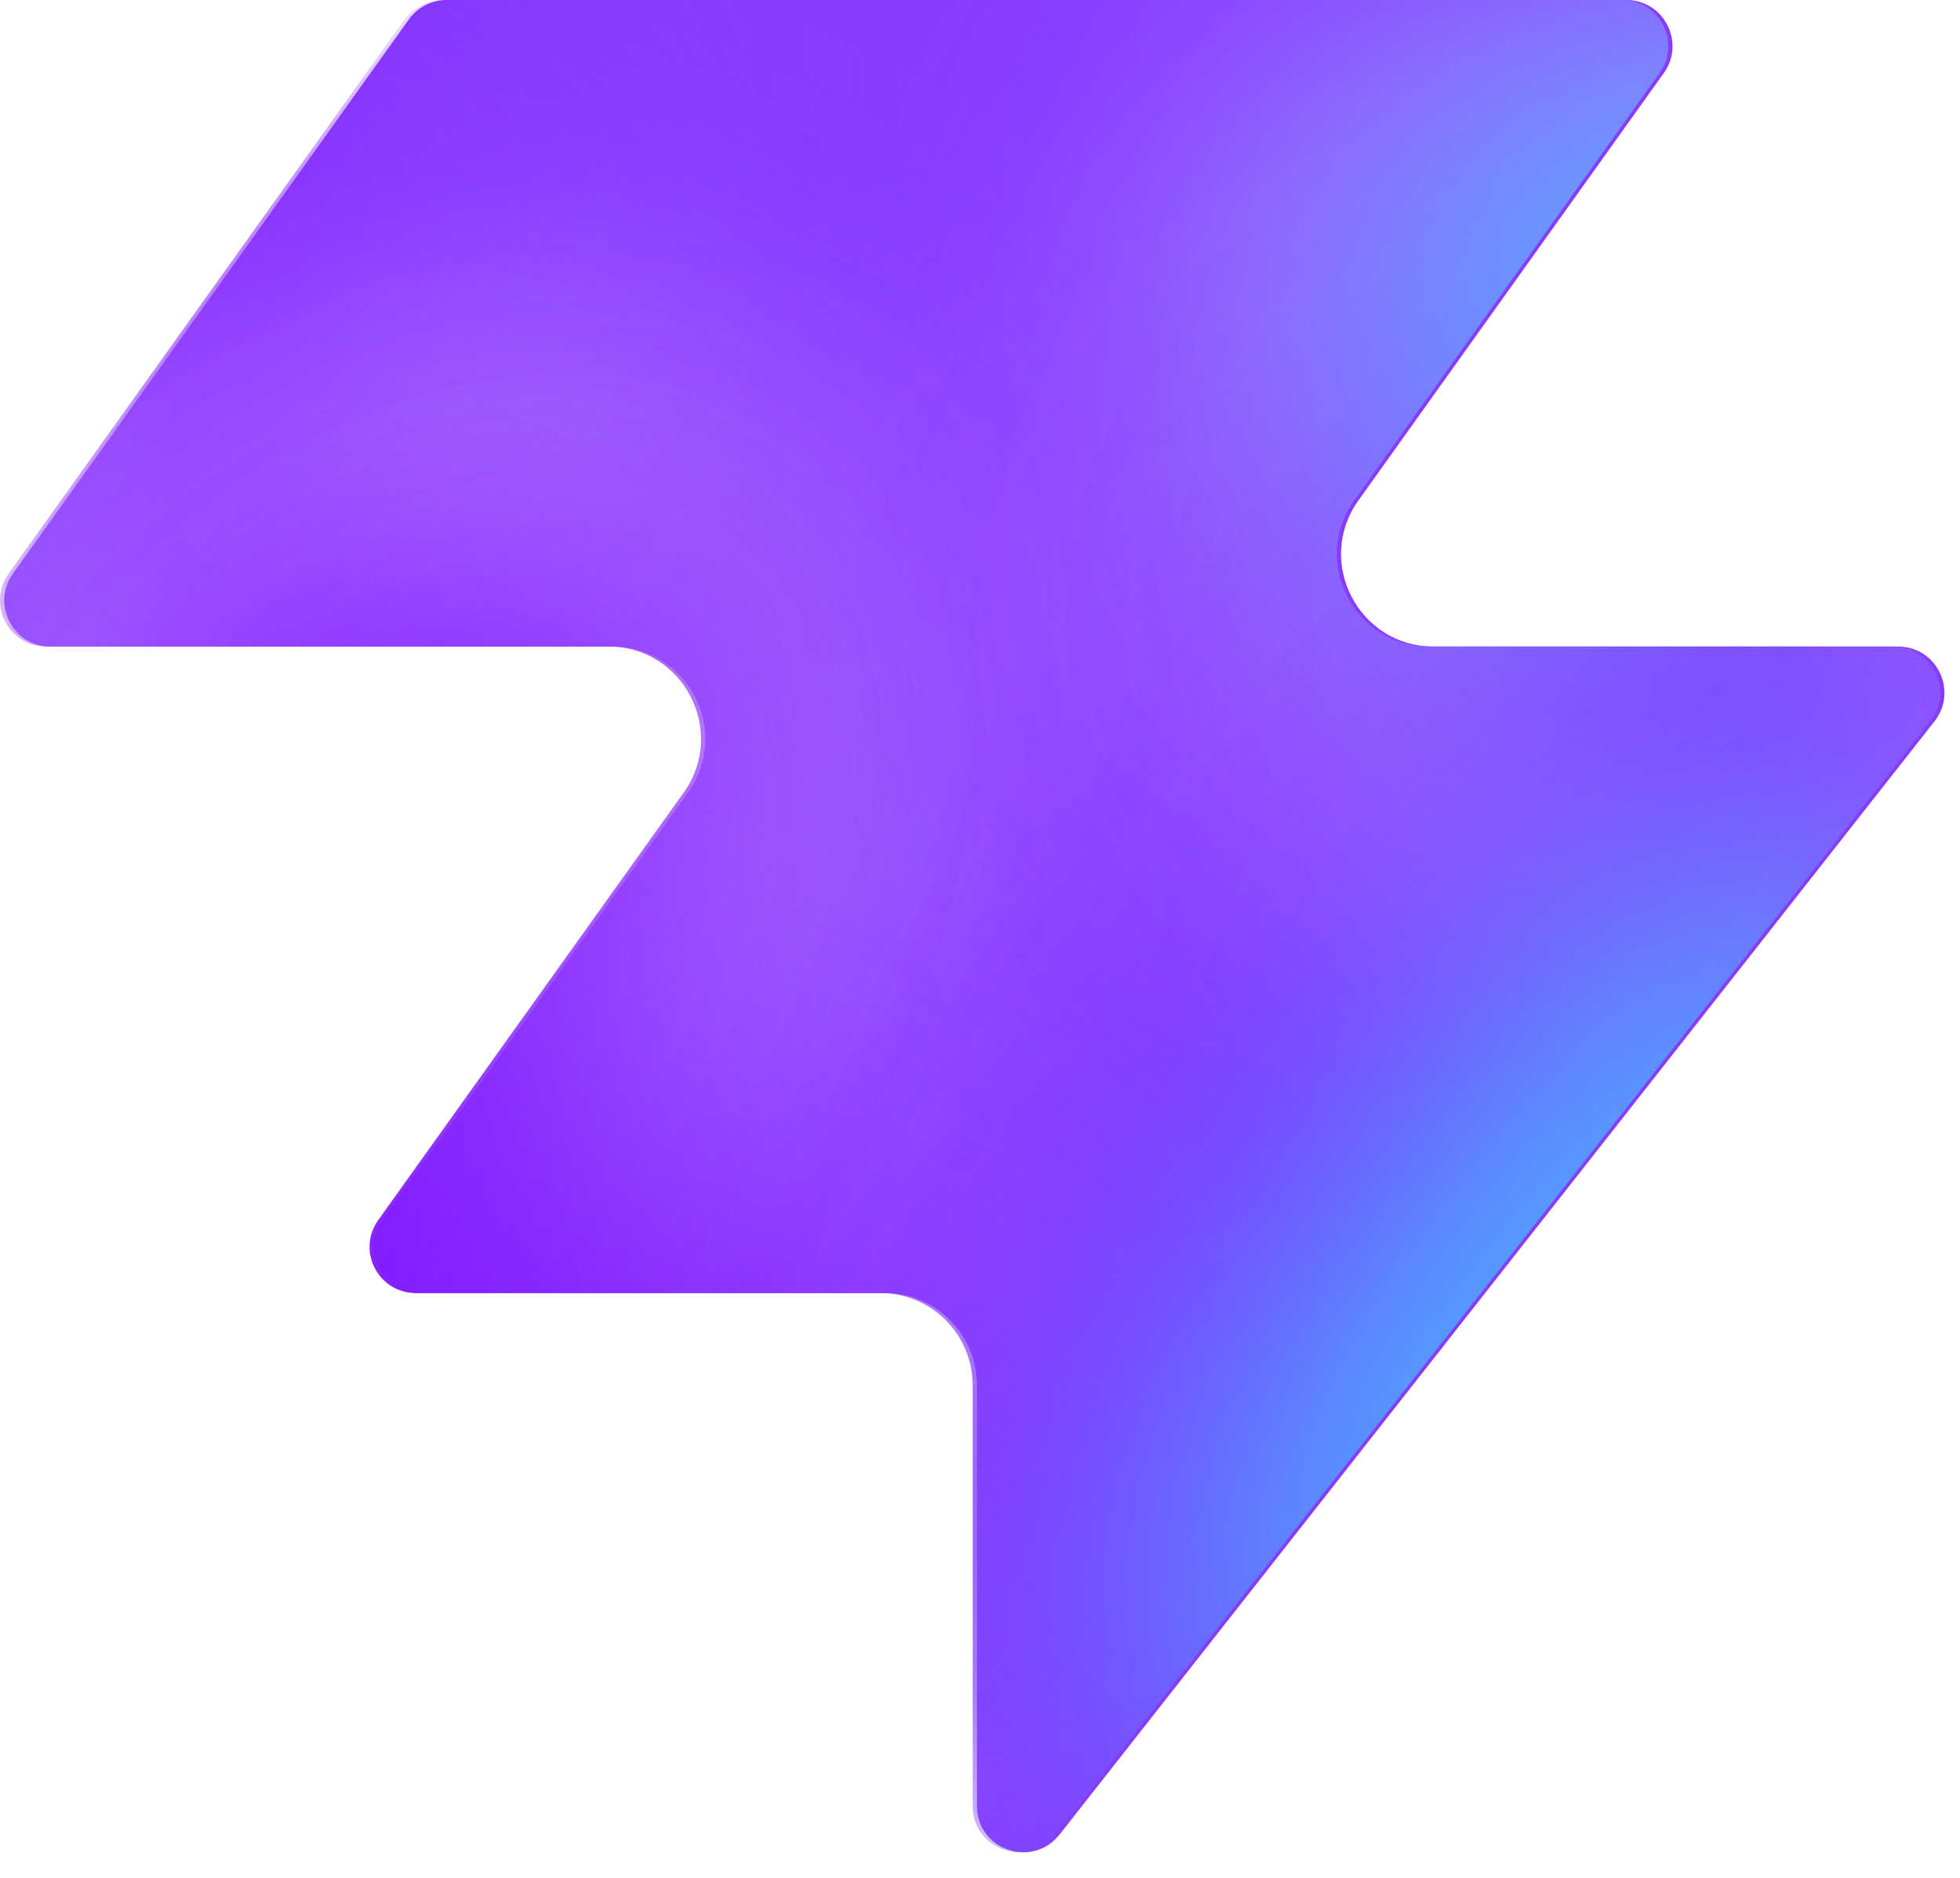
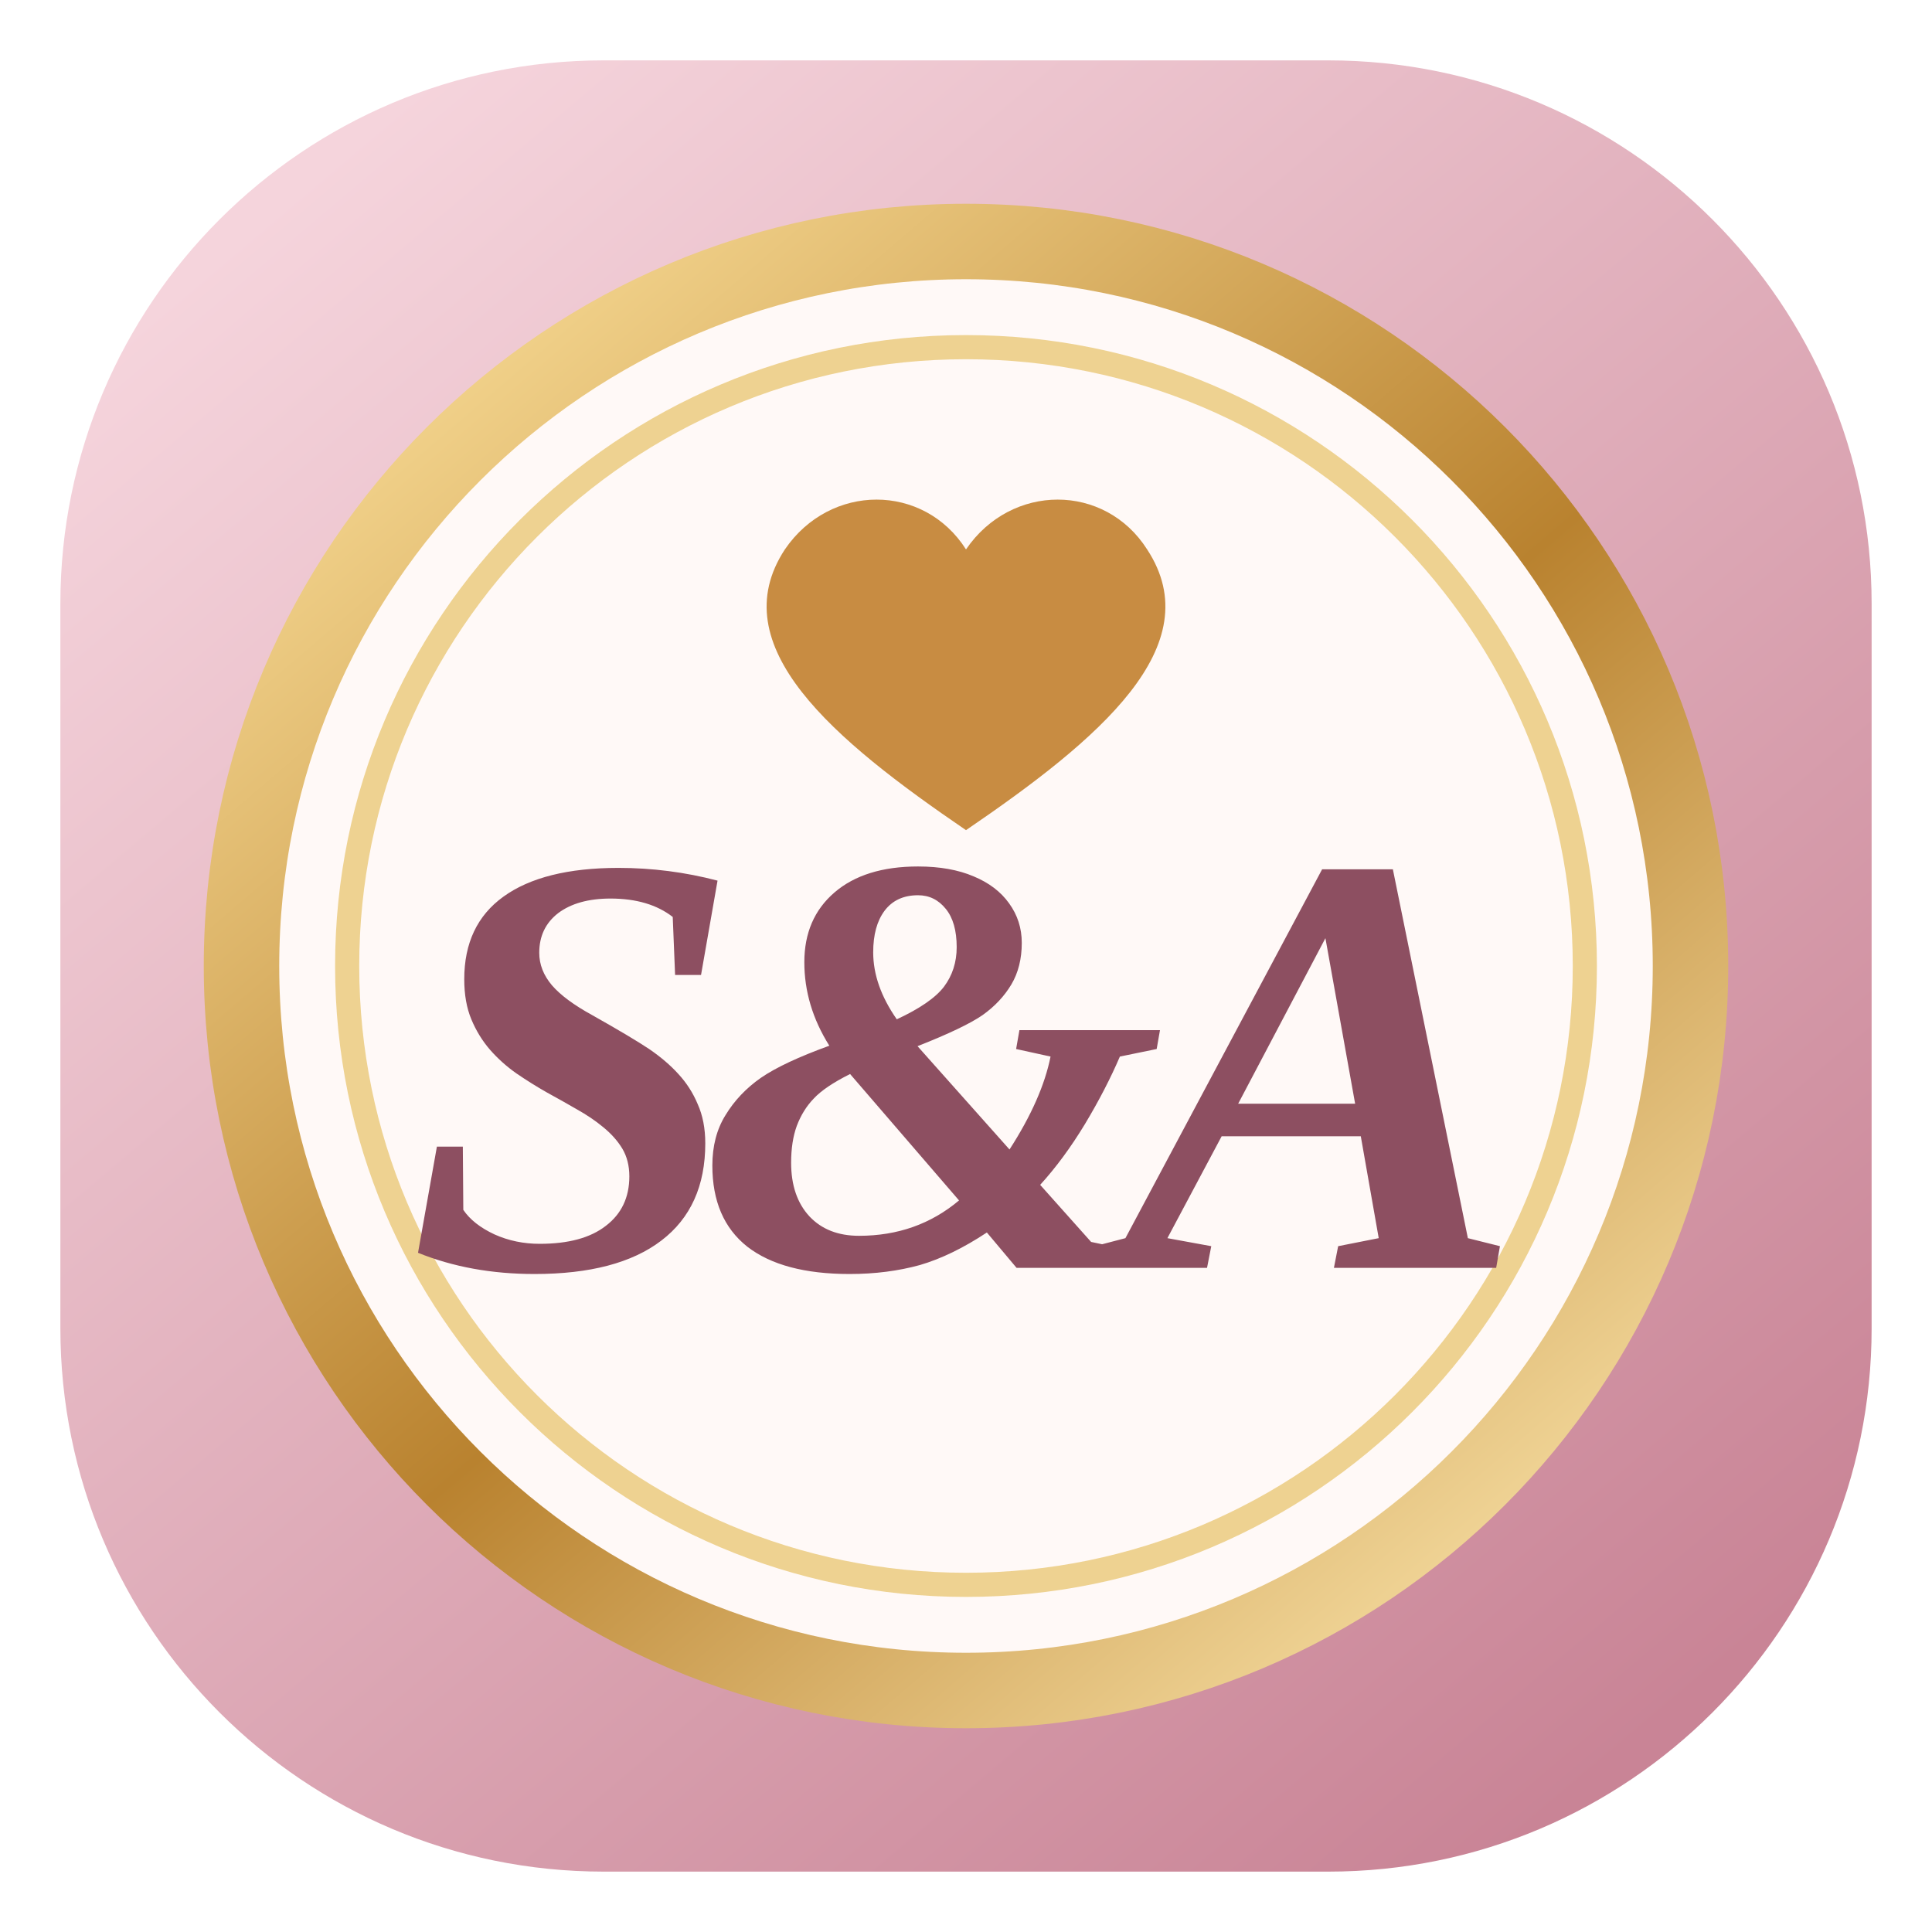
- <svg xmlns="http://www.w3.org/2000/svg" width="48" height="46" fill="none" viewBox="0 0 48 46">
-   <path fill="#863bff" d="M25.946 44.938c-.664.845-2.021.375-2.021-.698V33.937a2.26 2.26 0 0 0-2.262-2.262H10.287c-.92 0-1.456-1.04-.92-1.788l7.48-10.471c1.07-1.497 0-3.578-1.842-3.578H1.237c-.92 0-1.456-1.04-.92-1.788L10.013.474c.214-.297.556-.474.92-.474h28.894c.92 0 1.456 1.04.92 1.788l-7.48 10.471c-1.07 1.498 0 3.579 1.842 3.579h11.377c.943 0 1.473 1.088.89 1.83L25.947 44.94z" style="fill:#863bff;fill:color(display-p3 .525 .23 1);fill-opacity:1" />
-   <mask id="a" width="48" height="46" x="0" y="0" maskUnits="userSpaceOnUse" style="mask-type:alpha">
-     <path fill="#000" d="M25.842 44.938c-.664.844-2.021.375-2.021-.698V33.937a2.26 2.26 0 0 0-2.262-2.262H10.183c-.92 0-1.456-1.04-.92-1.788l7.48-10.471c1.07-1.498 0-3.579-1.842-3.579H1.133c-.92 0-1.456-1.04-.92-1.787L9.91.473c.214-.297.556-.474.92-.474h28.894c.92 0 1.456 1.04.92 1.788l-7.48 10.471c-1.07 1.498 0 3.578 1.842 3.578h11.377c.943 0 1.473 1.088.89 1.832L25.843 44.94z" style="fill:#000;fill-opacity:1" />
-   </mask>
-   <g mask="url(#a)">
-     <g filter="url(#b)">
-       <ellipse cx="5.508" cy="14.704" fill="#ede6ff" rx="5.508" ry="14.704" style="fill:#ede6ff;fill:color(display-p3 .927 .903 1);fill-opacity:1" transform="matrix(.00324 1 1 -.00324 -4.47 31.516)" />
-     </g>
-     <g filter="url(#c)">
-       <ellipse cx="10.399" cy="29.851" fill="#ede6ff" rx="10.399" ry="29.851" style="fill:#ede6ff;fill:color(display-p3 .927 .903 1);fill-opacity:1" transform="matrix(.00324 1 1 -.00324 -39.328 7.883)" />
-     </g>
-     <g filter="url(#d)">
-       <ellipse cx="5.508" cy="30.487" fill="#7e14ff" rx="5.508" ry="30.487" style="fill:#7e14ff;fill:color(display-p3 .492 .077 1);fill-opacity:1" transform="rotate(89.814 -25.913 -14.639)scale(1 -1)" />
-     </g>
-     <g filter="url(#e)">
-       <ellipse cx="5.508" cy="30.599" fill="#7e14ff" rx="5.508" ry="30.599" style="fill:#7e14ff;fill:color(display-p3 .492 .077 1);fill-opacity:1" transform="rotate(89.814 -32.644 -3.334)scale(1 -1)" />
-     </g>
-     <g filter="url(#f)">
-       <ellipse cx="5.508" cy="30.599" fill="#7e14ff" rx="5.508" ry="30.599" style="fill:#7e14ff;fill:color(display-p3 .492 .077 1);fill-opacity:1" transform="matrix(.00324 1 1 -.00324 -34.34 30.47)" />
-     </g>
-     <g filter="url(#g)">
-       <ellipse cx="14.072" cy="22.078" fill="#ede6ff" rx="14.072" ry="22.078" style="fill:#ede6ff;fill:color(display-p3 .927 .903 1);fill-opacity:1" transform="rotate(93.35 24.506 48.493)scale(-1 1)" />
-     </g>
-     <g filter="url(#h)">
-       <ellipse cx="3.47" cy="21.501" fill="#7e14ff" rx="3.47" ry="21.501" style="fill:#7e14ff;fill:color(display-p3 .492 .077 1);fill-opacity:1" transform="rotate(89.009 28.708 47.59)scale(-1 1)" />
-     </g>
-     <g filter="url(#i)">
-       <ellipse cx="3.47" cy="21.501" fill="#7e14ff" rx="3.47" ry="21.501" style="fill:#7e14ff;fill:color(display-p3 .492 .077 1);fill-opacity:1" transform="rotate(89.009 28.708 47.59)scale(-1 1)" />
-     </g>
-     <g filter="url(#j)">
-       <ellipse cx=".387" cy="8.972" fill="#7e14ff" rx="4.407" ry="29.108" style="fill:#7e14ff;fill:color(display-p3 .492 .077 1);fill-opacity:1" transform="rotate(39.51 .387 8.972)" />
-     </g>
-     <g filter="url(#k)">
-       <ellipse cx="47.523" cy="-6.092" fill="#7e14ff" rx="4.407" ry="29.108" style="fill:#7e14ff;fill:color(display-p3 .492 .077 1);fill-opacity:1" transform="rotate(37.892 47.523 -6.092)" />
-     </g>
-     <g filter="url(#l)">
-       <ellipse cx="41.412" cy="6.333" fill="#47bfff" rx="5.971" ry="9.665" style="fill:#47bfff;fill:color(display-p3 .28 .748 1);fill-opacity:1" transform="rotate(37.892 41.412 6.333)" />
-     </g>
-     <g filter="url(#m)">
-       <ellipse cx="-1.879" cy="38.332" fill="#7e14ff" rx="4.407" ry="29.108" style="fill:#7e14ff;fill:color(display-p3 .492 .077 1);fill-opacity:1" transform="rotate(37.892 -1.88 38.332)" />
-     </g>
-     <g filter="url(#n)">
-       <ellipse cx="-1.879" cy="38.332" fill="#7e14ff" rx="4.407" ry="29.108" style="fill:#7e14ff;fill:color(display-p3 .492 .077 1);fill-opacity:1" transform="rotate(37.892 -1.88 38.332)" />
-     </g>
-     <g filter="url(#o)">
-       <ellipse cx="35.651" cy="29.907" fill="#7e14ff" rx="4.407" ry="29.108" style="fill:#7e14ff;fill:color(display-p3 .492 .077 1);fill-opacity:1" transform="rotate(37.892 35.651 29.907)" />
-     </g>
-     <g filter="url(#p)">
-       <ellipse cx="38.418" cy="32.4" fill="#47bfff" rx="5.971" ry="15.297" style="fill:#47bfff;fill:color(display-p3 .28 .748 1);fill-opacity:1" transform="rotate(37.892 38.418 32.4)" />
-     </g>
-   </g>
+ <svg xmlns="http://www.w3.org/2000/svg" viewBox="0 0 64 64">
  <defs>
-     <filter id="b" width="60.045" height="41.654" x="-19.77" y="16.149" color-interpolation-filters="sRGB" filterUnits="userSpaceOnUse">
-       <feFlood flood-opacity="0" result="BackgroundImageFix" />
-       <feBlend in="SourceGraphic" in2="BackgroundImageFix" result="shape" />
-       <feGaussianBlur result="effect1_foregroundBlur_2002_17158" stdDeviation="7.659" />
-     </filter>
-     <filter id="c" width="90.34" height="51.437" x="-54.613" y="-7.533" color-interpolation-filters="sRGB" filterUnits="userSpaceOnUse">
-       <feFlood flood-opacity="0" result="BackgroundImageFix" />
-       <feBlend in="SourceGraphic" in2="BackgroundImageFix" result="shape" />
-       <feGaussianBlur result="effect1_foregroundBlur_2002_17158" stdDeviation="7.659" />
-     </filter>
-     <filter id="d" width="79.355" height="29.4" x="-49.64" y="2.03" color-interpolation-filters="sRGB" filterUnits="userSpaceOnUse">
-       <feFlood flood-opacity="0" result="BackgroundImageFix" />
-       <feBlend in="SourceGraphic" in2="BackgroundImageFix" result="shape" />
-       <feGaussianBlur result="effect1_foregroundBlur_2002_17158" stdDeviation="4.596" />
-     </filter>
-     <filter id="e" width="79.579" height="29.4" x="-45.045" y="20.029" color-interpolation-filters="sRGB" filterUnits="userSpaceOnUse">
-       <feFlood flood-opacity="0" result="BackgroundImageFix" />
-       <feBlend in="SourceGraphic" in2="BackgroundImageFix" result="shape" />
-       <feGaussianBlur result="effect1_foregroundBlur_2002_17158" stdDeviation="4.596" />
-     </filter>
-     <filter id="f" width="79.579" height="29.4" x="-43.513" y="21.178" color-interpolation-filters="sRGB" filterUnits="userSpaceOnUse">
-       <feFlood flood-opacity="0" result="BackgroundImageFix" />
-       <feBlend in="SourceGraphic" in2="BackgroundImageFix" result="shape" />
-       <feGaussianBlur result="effect1_foregroundBlur_2002_17158" stdDeviation="4.596" />
-     </filter>
-     <filter id="g" width="74.749" height="58.852" x="15.756" y="-17.901" color-interpolation-filters="sRGB" filterUnits="userSpaceOnUse">
-       <feFlood flood-opacity="0" result="BackgroundImageFix" />
-       <feBlend in="SourceGraphic" in2="BackgroundImageFix" result="shape" />
-       <feGaussianBlur result="effect1_foregroundBlur_2002_17158" stdDeviation="7.659" />
-     </filter>
-     <filter id="h" width="61.377" height="25.362" x="23.548" y="2.284" color-interpolation-filters="sRGB" filterUnits="userSpaceOnUse">
-       <feFlood flood-opacity="0" result="BackgroundImageFix" />
-       <feBlend in="SourceGraphic" in2="BackgroundImageFix" result="shape" />
-       <feGaussianBlur result="effect1_foregroundBlur_2002_17158" stdDeviation="4.596" />
-     </filter>
-     <filter id="i" width="61.377" height="25.362" x="23.548" y="2.284" color-interpolation-filters="sRGB" filterUnits="userSpaceOnUse">
-       <feFlood flood-opacity="0" result="BackgroundImageFix" />
-       <feBlend in="SourceGraphic" in2="BackgroundImageFix" result="shape" />
-       <feGaussianBlur result="effect1_foregroundBlur_2002_17158" stdDeviation="4.596" />
-     </filter>
-     <filter id="j" width="56.045" height="63.649" x="-27.636" y="-22.853" color-interpolation-filters="sRGB" filterUnits="userSpaceOnUse">
-       <feFlood flood-opacity="0" result="BackgroundImageFix" />
-       <feBlend in="SourceGraphic" in2="BackgroundImageFix" result="shape" />
-       <feGaussianBlur result="effect1_foregroundBlur_2002_17158" stdDeviation="4.596" />
-     </filter>
-     <filter id="k" width="54.814" height="64.646" x="20.116" y="-38.415" color-interpolation-filters="sRGB" filterUnits="userSpaceOnUse">
-       <feFlood flood-opacity="0" result="BackgroundImageFix" />
-       <feBlend in="SourceGraphic" in2="BackgroundImageFix" result="shape" />
-       <feGaussianBlur result="effect1_foregroundBlur_2002_17158" stdDeviation="4.596" />
-     </filter>
-     <filter id="l" width="33.541" height="35.313" x="24.641" y="-11.323" color-interpolation-filters="sRGB" filterUnits="userSpaceOnUse">
-       <feFlood flood-opacity="0" result="BackgroundImageFix" />
-       <feBlend in="SourceGraphic" in2="BackgroundImageFix" result="shape" />
-       <feGaussianBlur result="effect1_foregroundBlur_2002_17158" stdDeviation="4.596" />
-     </filter>
-     <filter id="m" width="54.814" height="64.646" x="-29.286" y="6.009" color-interpolation-filters="sRGB" filterUnits="userSpaceOnUse">
-       <feFlood flood-opacity="0" result="BackgroundImageFix" />
-       <feBlend in="SourceGraphic" in2="BackgroundImageFix" result="shape" />
-       <feGaussianBlur result="effect1_foregroundBlur_2002_17158" stdDeviation="4.596" />
-     </filter>
-     <filter id="n" width="54.814" height="64.646" x="-29.286" y="6.009" color-interpolation-filters="sRGB" filterUnits="userSpaceOnUse">
-       <feFlood flood-opacity="0" result="BackgroundImageFix" />
-       <feBlend in="SourceGraphic" in2="BackgroundImageFix" result="shape" />
-       <feGaussianBlur result="effect1_foregroundBlur_2002_17158" stdDeviation="4.596" />
-     </filter>
-     <filter id="o" width="54.814" height="64.646" x="8.244" y="-2.416" color-interpolation-filters="sRGB" filterUnits="userSpaceOnUse">
-       <feFlood flood-opacity="0" result="BackgroundImageFix" />
-       <feBlend in="SourceGraphic" in2="BackgroundImageFix" result="shape" />
-       <feGaussianBlur result="effect1_foregroundBlur_2002_17158" stdDeviation="4.596" />
-     </filter>
-     <filter id="p" width="39.409" height="43.623" x="18.713" y="10.588" color-interpolation-filters="sRGB" filterUnits="userSpaceOnUse">
-       <feFlood flood-opacity="0" result="BackgroundImageFix" />
-       <feBlend in="SourceGraphic" in2="BackgroundImageFix" result="shape" />
-       <feGaussianBlur result="effect1_foregroundBlur_2002_17158" stdDeviation="4.596" />
-     </filter>
+     <linearGradient id="blush" x1="10" y1="6" x2="54" y2="58" gradientUnits="userSpaceOnUse">
+       <stop stop-color="#f5d4dc" />
+       <stop offset="1" stop-color="#c98496" />
+     </linearGradient>
+     <linearGradient id="gold" x1="14" y1="12" x2="50" y2="54" gradientUnits="userSpaceOnUse">
+       <stop stop-color="#f3d48d" />
+       <stop offset="0.52" stop-color="#b9822f" />
+       <stop offset="1" stop-color="#f6dda1" />
+     </linearGradient>
  </defs>
+   <rect x="2" y="2" width="60" height="60" rx="18" fill="url(#blush)" />
+   <circle cx="32" cy="32" r="24" fill="#fff9f7" stroke="url(#gold)" stroke-width="2.5" />
+   <circle cx="32" cy="32" r="20.5" fill="none" stroke="#e8c56f" stroke-width="0.8" opacity="0.75" />
+   <path d="M26 18.2c1.5-2.2 4.6-2.2 6 0 1.5-2.2 4.6-2.2 6 0 2.1 3.2-1.6 6.3-6 9.3-4.4-3-8.1-6.1-6-9.3Z" fill="#c88c42" />
+   <text x="32" y="42" text-anchor="middle" font-family="Georgia, 'Times New Roman', serif" font-size="20" font-style="italic" font-weight="700" letter-spacing="-1.5" fill="#8d4f61">S&amp;A</text>
</svg>
